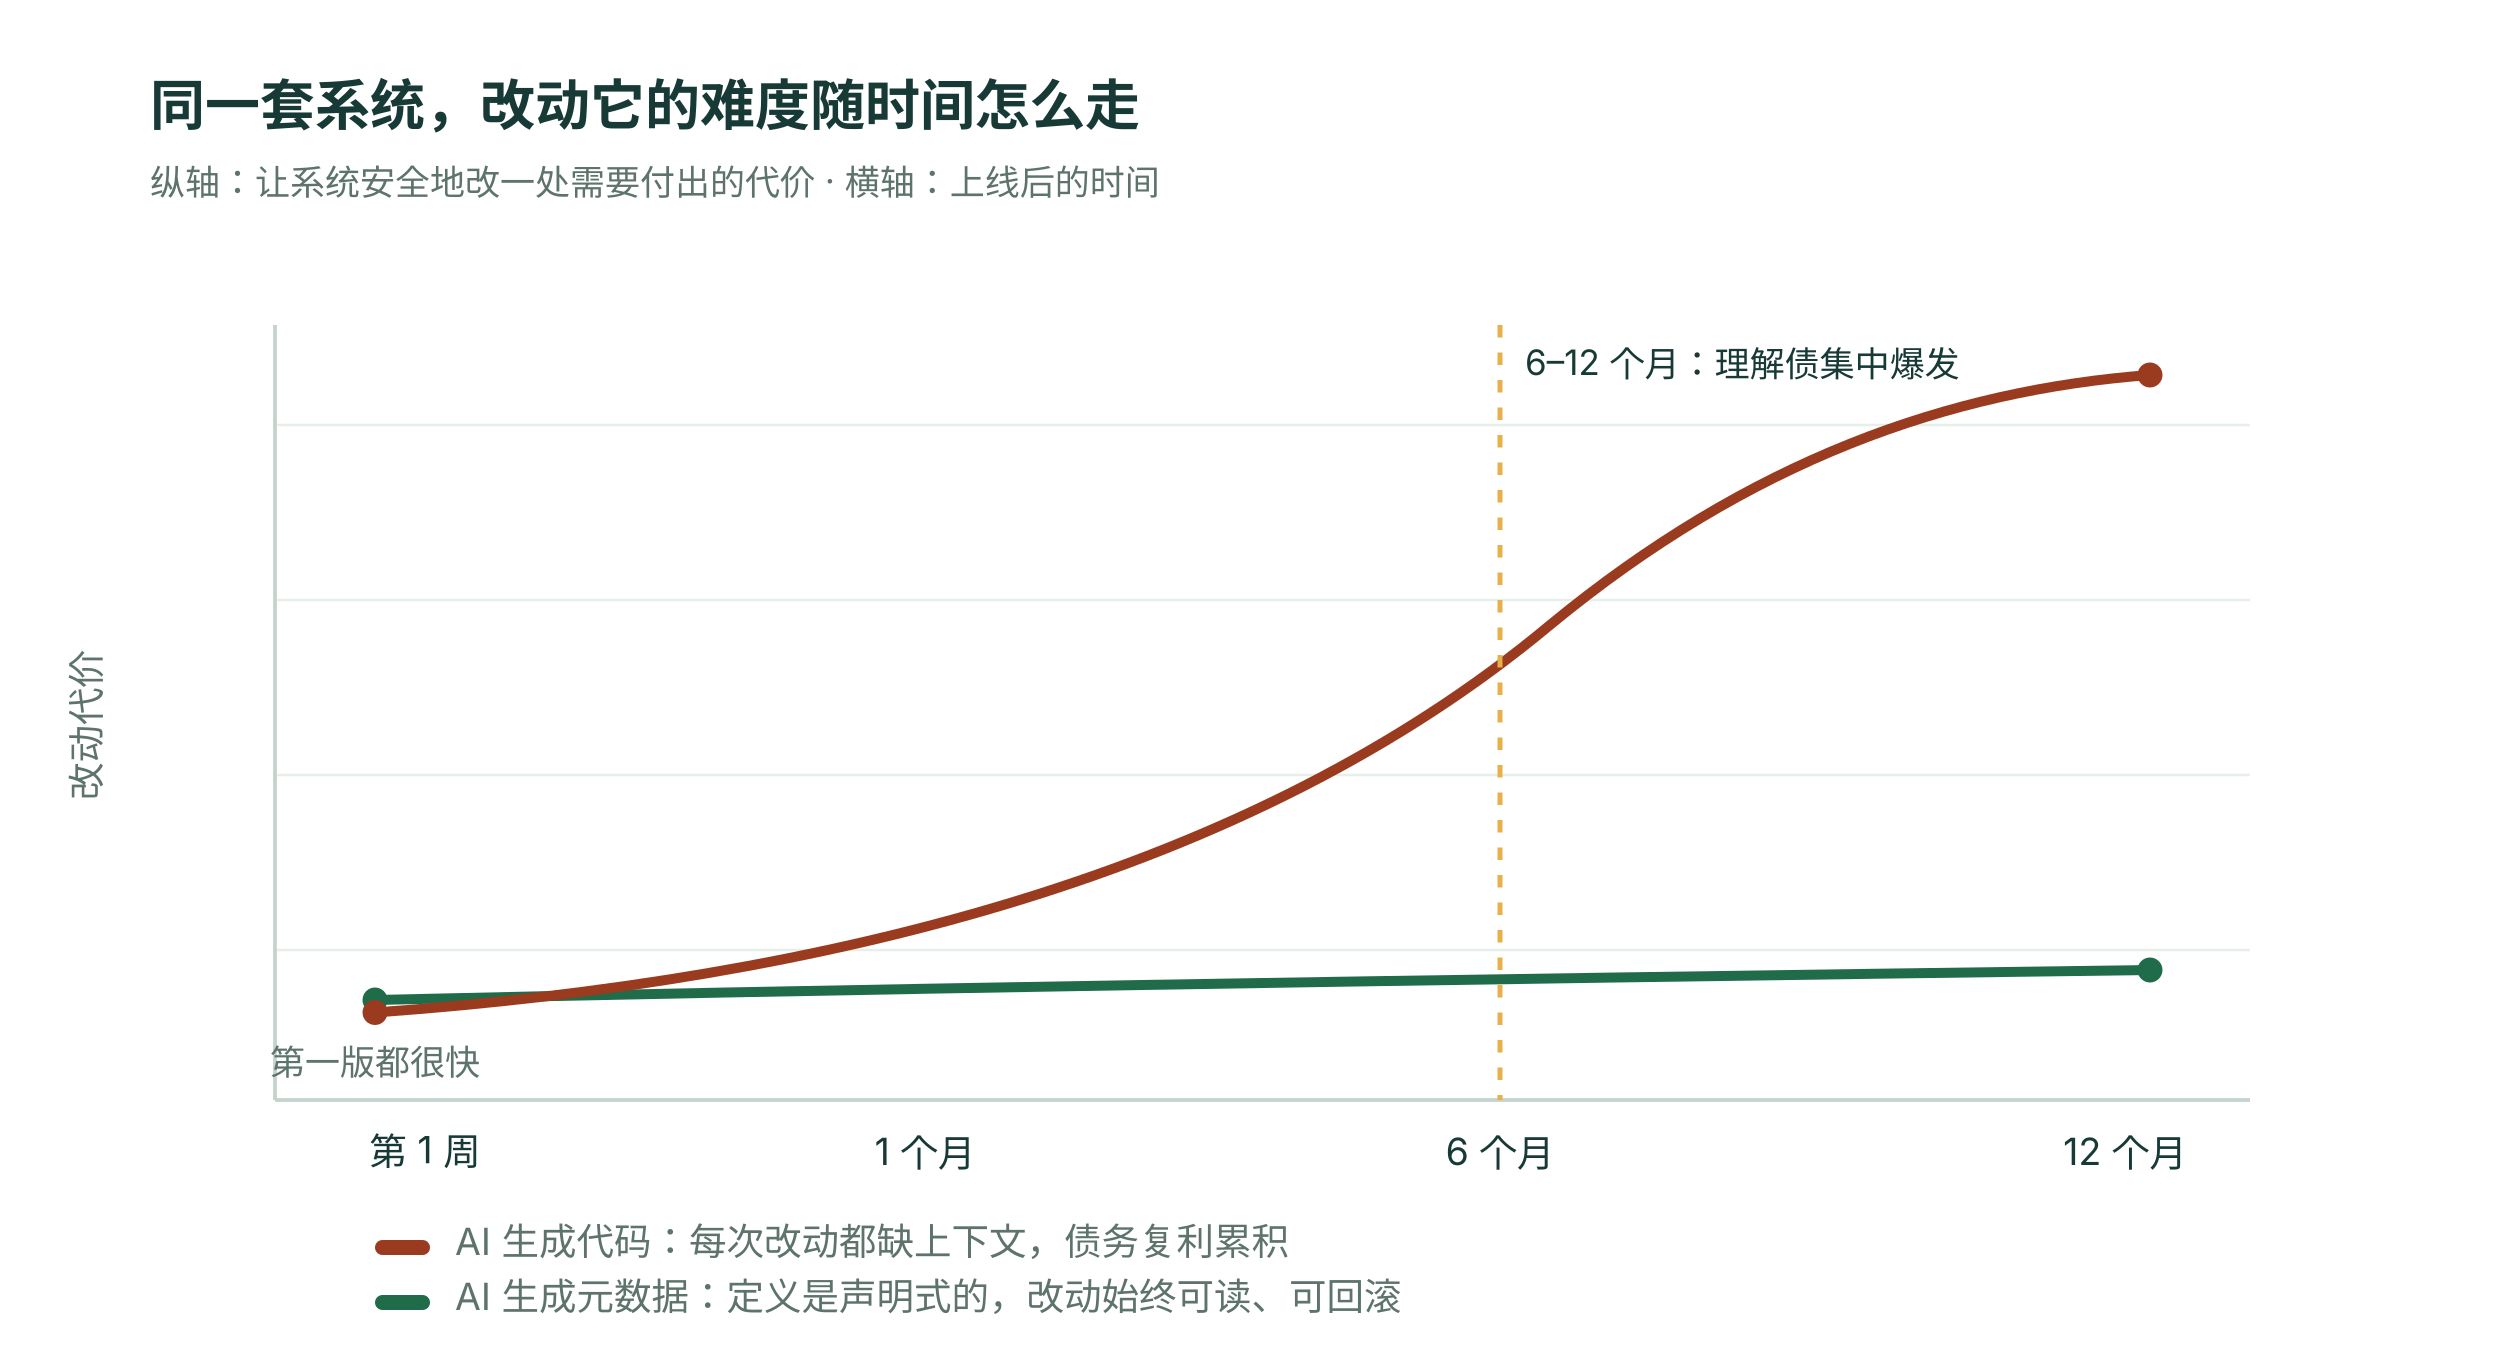
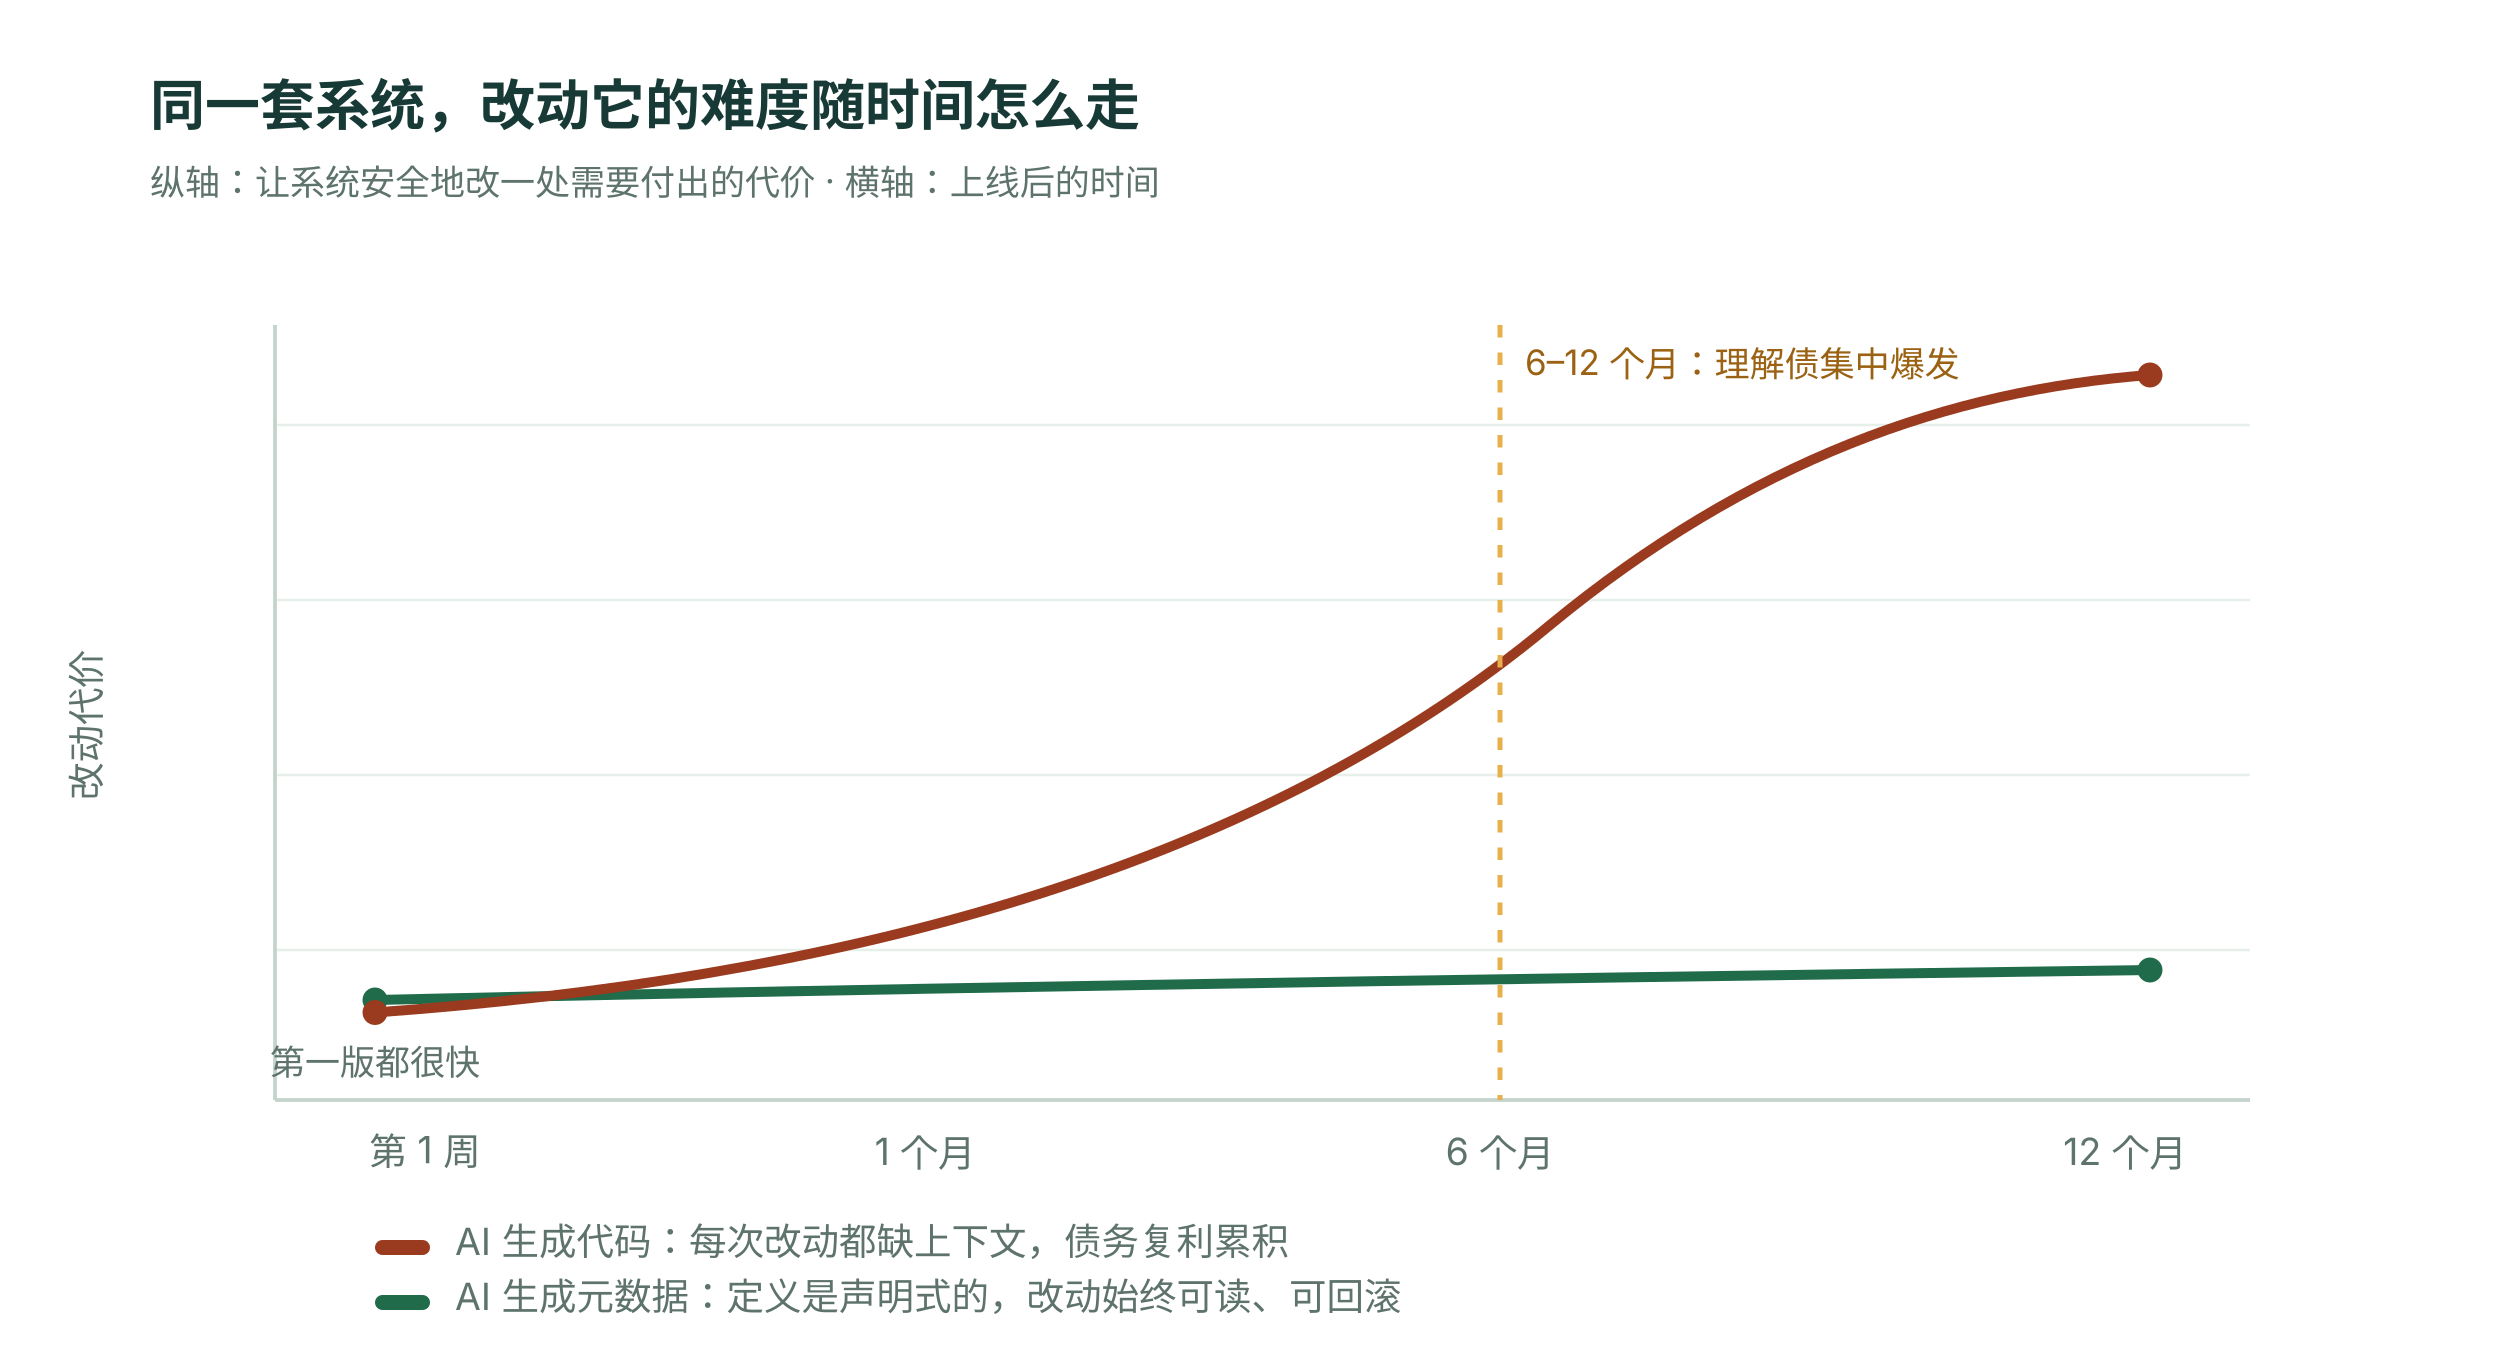
<svg xmlns="http://www.w3.org/2000/svg" viewBox="0 0 1000 540" role="img" aria-label="改动系统的难度随时间变化：生成代码的难度指数级上升，生成元数据的难度保持平稳">
  <defs>
    <style>
      text{font-family:-apple-system,BlinkMacSystemFont,"Segoe UI",sans-serif;fill:#173a36}
      .ax{stroke:#c4d3cc;stroke-width:1.5}.gl{stroke:#e6efe9;stroke-width:1}
      .lbl{font-size:15px;fill:#5d736b}.cap{font-size:14px;fill:#5d736b}
    </style>
  </defs>
  <rect width="1000" height="540" fill="#ffffff" />
  <text x="60" y="50" font-size="22" font-weight="760">同一套系统，改动它的难度随时间怎么走</text>
  <text x="60" y="78" class="cap">纵轴：让系统安全地改一处需要付出的代价 · 横轴：上线后的时间</text>
  <g>
    <line class="gl" x1="110" y1="170" x2="900" y2="170" />
    <line class="gl" x1="110" y1="240" x2="900" y2="240" />
    <line class="gl" x1="110" y1="310" x2="900" y2="310" />
    <line class="gl" x1="110" y1="380" x2="900" y2="380" />
    <line class="ax" x1="110" y1="130" x2="110" y2="440" />
    <line class="ax" x1="110" y1="440" x2="900" y2="440" />
  </g>
  <g class="lbl" text-anchor="middle">
-     <text x="170" y="466">第 1 周</text>
-     <text x="370" y="466">1 个月</text>
-     <text x="600" y="466">6 个月</text>
-     <text x="850" y="466">12 个月</text>
+     <text x="170" y="466" style="fill:#5d736b">第 1 周</text>
+     <text x="370" y="466" style="fill:#5d736b">1 个月</text>
+     <text x="600" y="466" style="fill:#5d736b">6 个月</text>
+     <text x="850" y="466" style="fill:#5d736b">12 个月</text>
  </g>
  <text x="40" y="290" class="lbl" transform="rotate(-90 40 290)" text-anchor="middle">改动代价</text>
  <path d="M150 400 C 320 396, 560 392, 860 388" fill="none" stroke="#1f6b4a" stroke-width="4" />
  <circle cx="150" cy="400" r="5" fill="#1f6b4a" />
  <circle cx="860" cy="388" r="5" fill="#1f6b4a" />
  <path d="M150 405 C 330 392, 500 350, 620 250 C 700 184, 780 156, 860 150" fill="none" stroke="#9a3b1f" stroke-width="4" />
  <circle cx="150" cy="405" r="5" fill="#9a3b1f" />
  <circle cx="860" cy="150" r="5" fill="#9a3b1f" />
  <line x1="600" y1="130" x2="600" y2="440" stroke="#e8b04b" stroke-width="2" stroke-dasharray="5 6" />
-   <text x="610" y="150" font-size="14" fill="#9a6212">6–12 个月：理解债集中爆发</text>
+   <text x="610" y="150" font-size="14" style="fill:#9a6212">6–12 个月：理解债集中爆发</text>
  <text x="150" y="430" class="cap" text-anchor="middle">第一版都很快</text>
  <g transform="translate(150 500)">
    <rect width="22" height="6" y="-4" rx="3" fill="#9a3b1f" />
    <text x="32" y="2" class="lbl">AI 生成代码：每次改动都缺上下文，债务复利累积</text>
  </g>
  <g transform="translate(150 522)">
    <rect width="22" height="6" y="-4" rx="3" fill="#1f6b4a" />
    <text x="32" y="2" class="lbl">AI 生成元数据：定义是声明式的，改动始终可读、可回滚</text>
  </g>
</svg>
